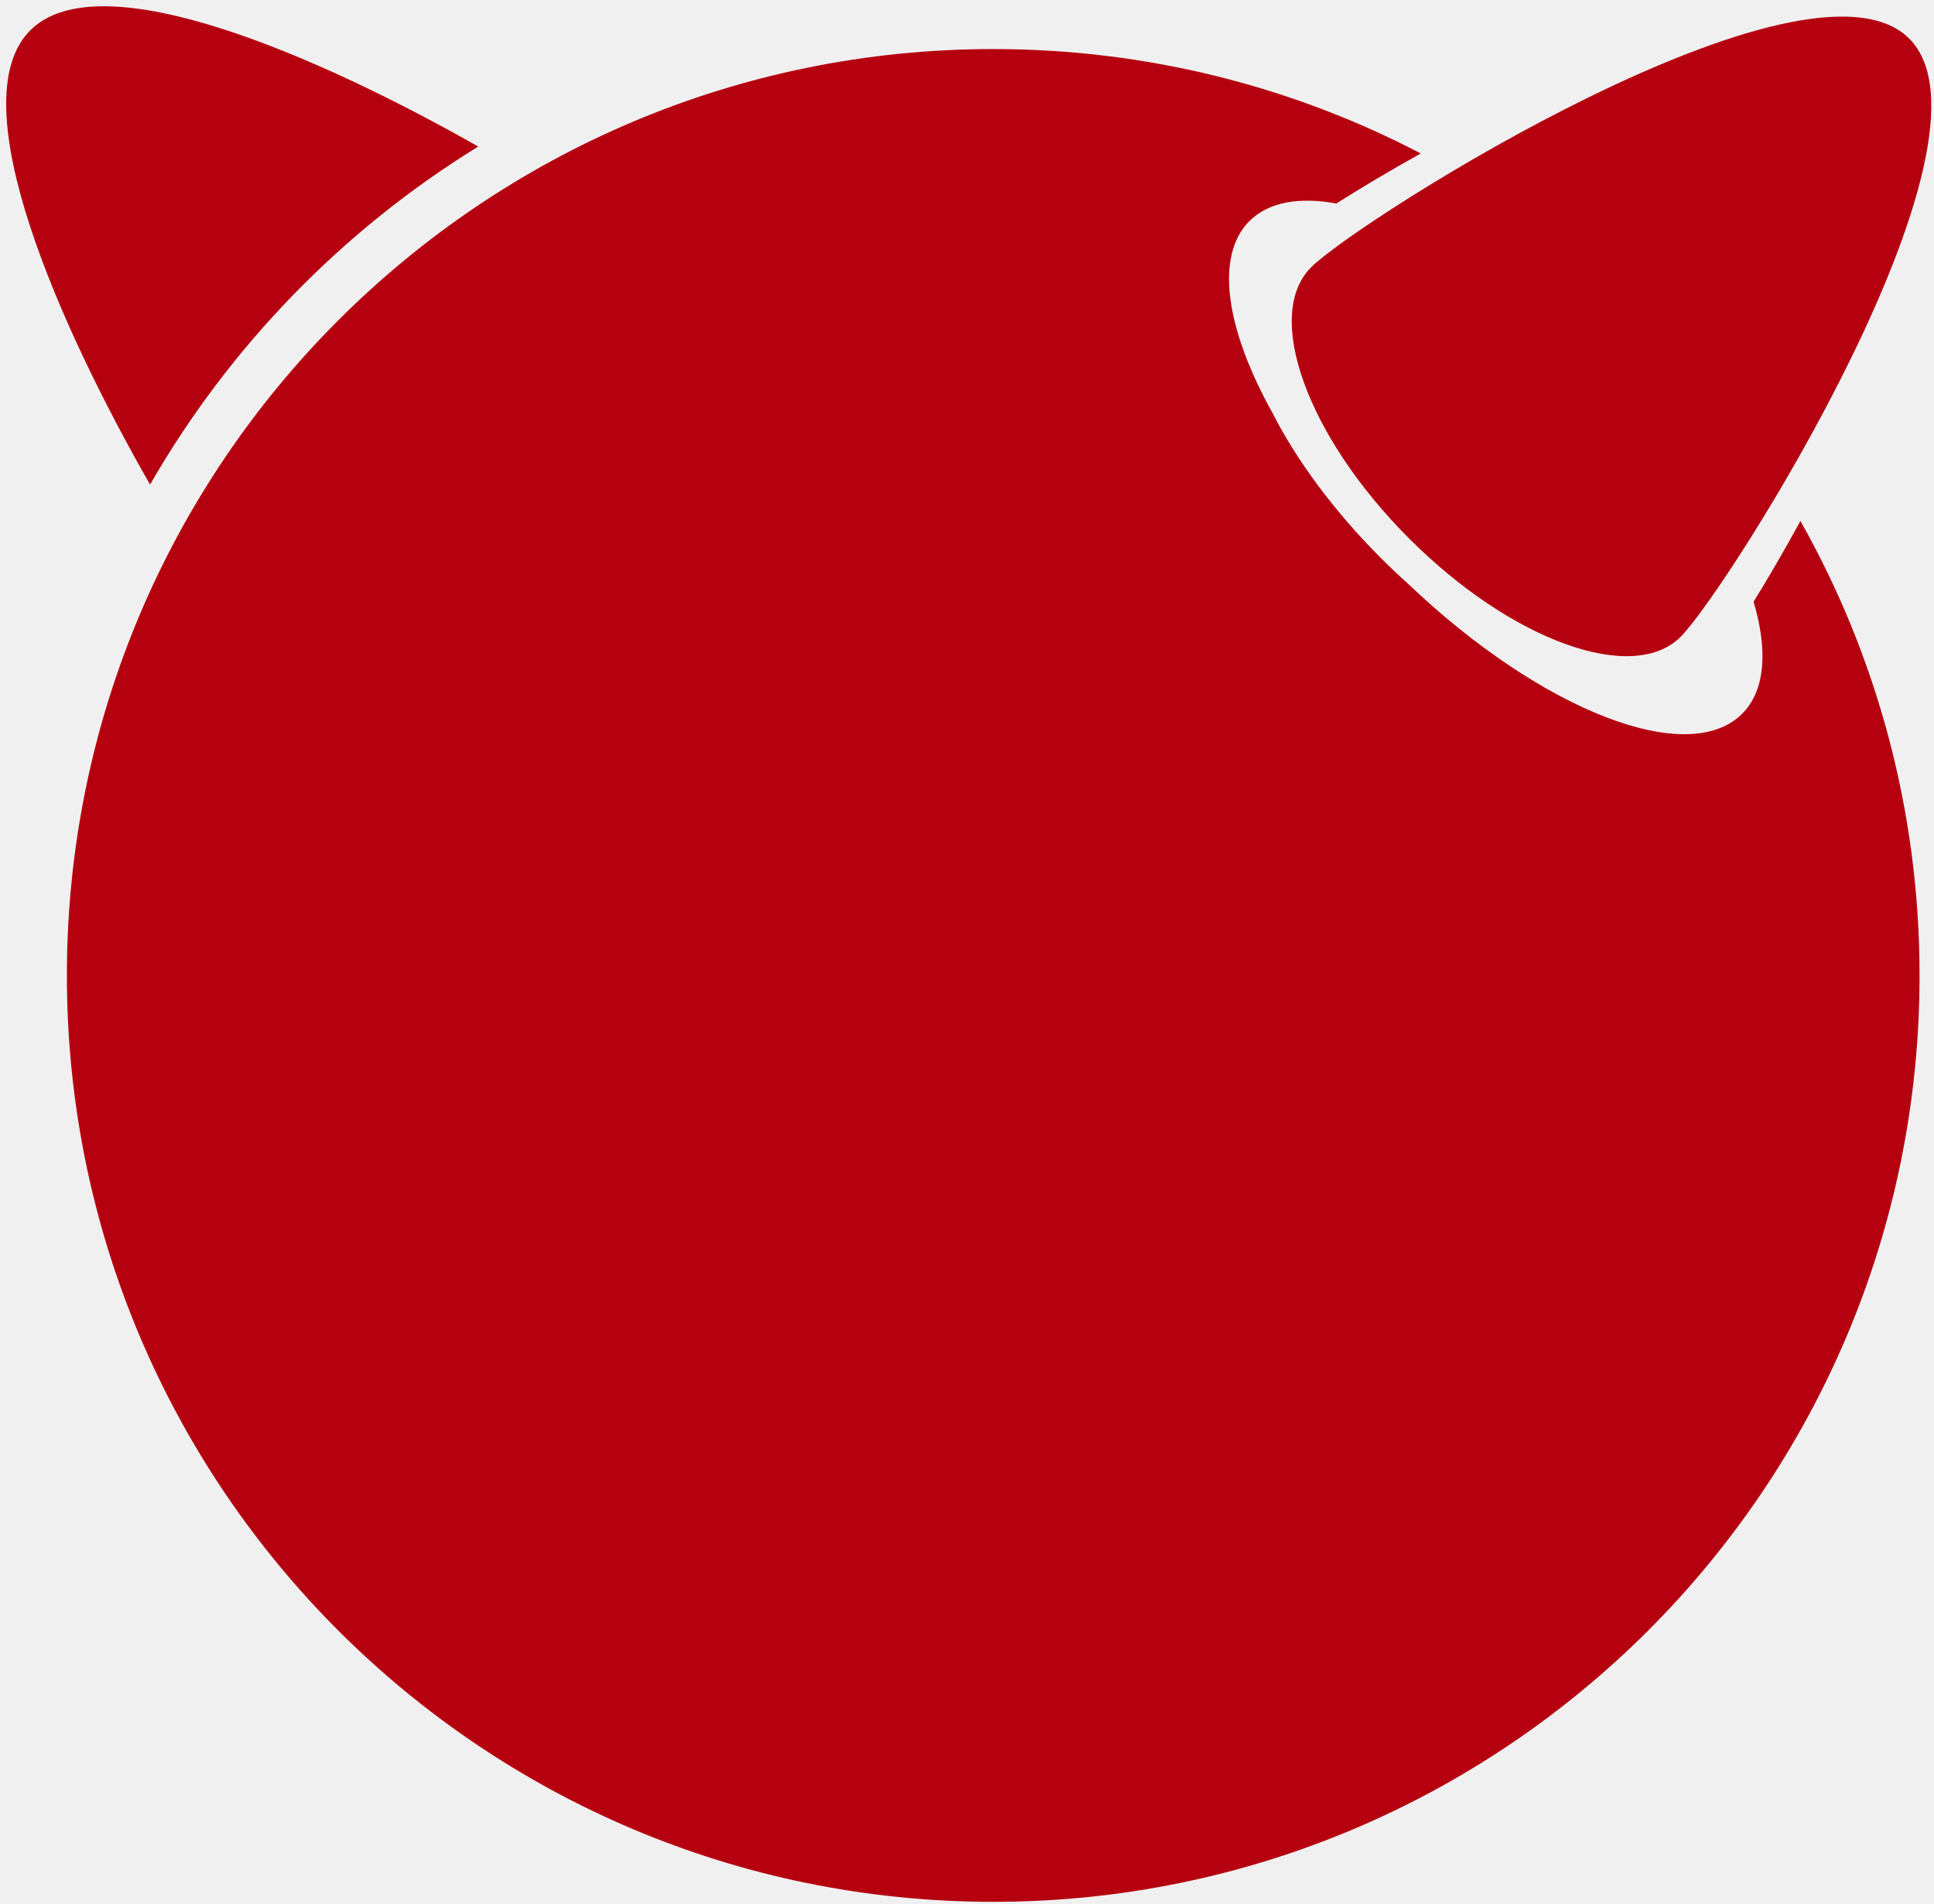
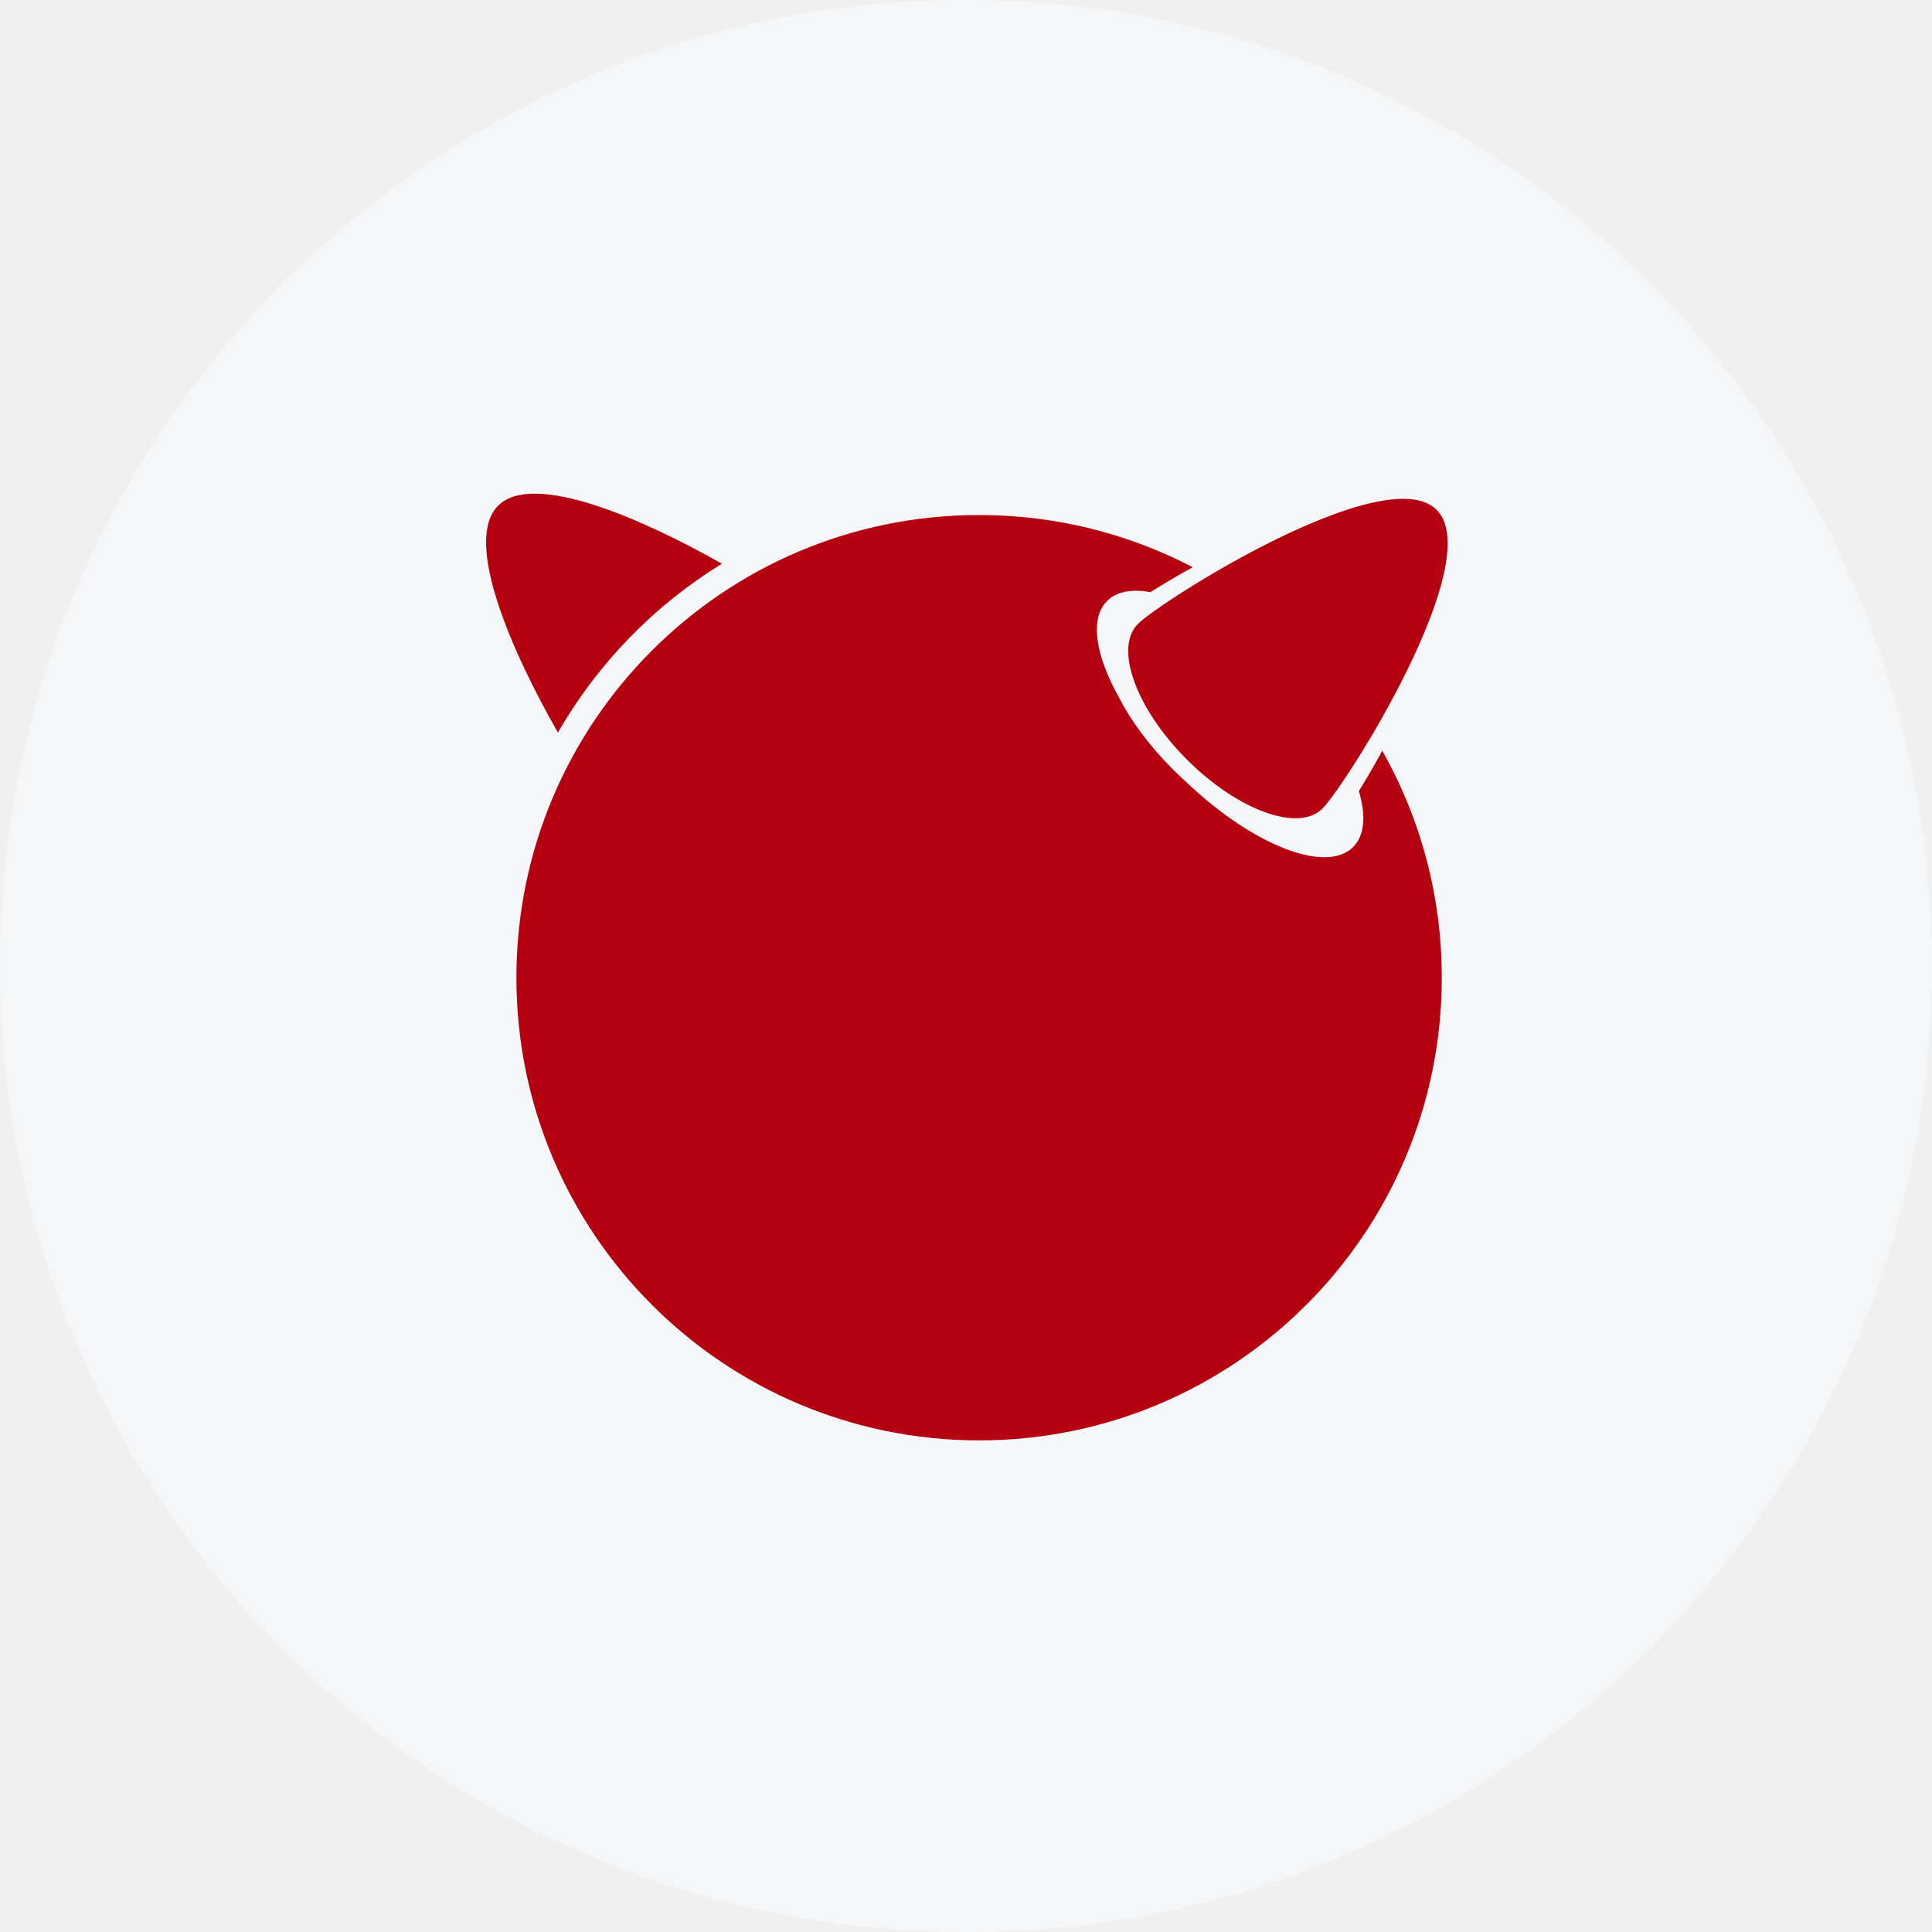
- <svg xmlns="http://www.w3.org/2000/svg" width="2500" height="2461" viewBox="0 0 256 252" preserveAspectRatio="xMidYMid">
-   <g fill="#B5010F">
-     <path d="M252.723 5.11c13.508 13.5-23.939 72.848-30.27 79.182-6.33 6.321-22.409.505-35.91-13-13.508-13.5-19.327-29.583-12.996-35.914 6.327-6.333 65.671-43.777 79.176-30.269M63.305 19.394c-20.622-11.7-49.966-24.716-59.3-15.38-9.458 9.454 4.034 39.458 15.858 60.117a126.812 126.812 0 0 1 43.442-44.737" />
-     <path d="M232.123 79.636c1.899 6.44 1.558 11.76-1.522 14.834-7.193 7.196-26.624-.464-44.14-17.134a89.383 89.383 0 0 1-3.627-3.428c-6.334-6.336-11.262-13.08-14.414-19.291-6.135-11.006-7.67-20.726-3.033-25.364 2.527-2.524 6.57-3.212 11.502-2.325 3.216-2.034 7.013-4.3 11.176-6.621-16.929-8.83-36.176-13.817-56.593-13.817C63.753 6.49 8.854 61.38 8.854 129.105c0 67.713 54.9 122.61 122.618 122.61 67.72 0 122.616-54.897 122.616-122.61 0-21.87-5.74-42.377-15.767-60.156-2.167 3.955-4.274 7.578-6.198 10.687" />
+ <svg xmlns="http://www.w3.org/2000/svg" width="160" height="160" viewBox="0 0 160 160" fill="none">
+   <rect width="160" height="160" rx="80" fill="#F5F6F7" />
+   <g clip-path="url(#clip0_70_2404)">
+     <path d="M118.976 42.222C123.197 46.441 111.495 64.987 109.516 66.966C107.538 68.942 102.514 67.124 98.295 62.904C94.073 58.685 92.255 53.659 94.233 51.681C96.21 49.702 114.756 38.001 118.976 42.222ZM59.783 46.686C53.338 43.029 44.168 38.962 41.252 41.879C38.296 44.834 42.512 54.21 46.207 60.666C49.498 54.949 54.164 50.143 59.783 46.686Z" fill="#B5010F" />
+     <path d="M112.538 65.511C113.132 67.524 113.025 69.186 112.063 70.147C109.815 72.396 103.743 70.002 98.269 64.793C97.881 64.446 97.503 64.089 97.136 63.721C95.156 61.741 93.616 59.634 92.631 57.693C90.714 54.253 90.234 51.216 91.683 49.767C92.473 48.978 93.737 48.763 95.278 49.04C96.283 48.404 97.469 47.696 98.77 46.971C93.48 44.212 87.465 42.653 81.085 42.653C59.923 42.653 42.767 59.806 42.767 80.97C42.767 102.131 59.923 119.286 81.085 119.286C102.247 119.286 119.402 102.131 119.402 80.97C119.402 74.136 117.609 67.728 114.475 62.172C113.798 63.407 113.14 64.54 112.538 65.511Z" fill="#B5010F" />
  </g>
+   <defs>
+     <clipPath id="clip0_70_2404">
+       <rect width="80" height="78.752" fill="white" transform="translate(40 40.624)" />
+     </clipPath>
+   </defs>
</svg>
